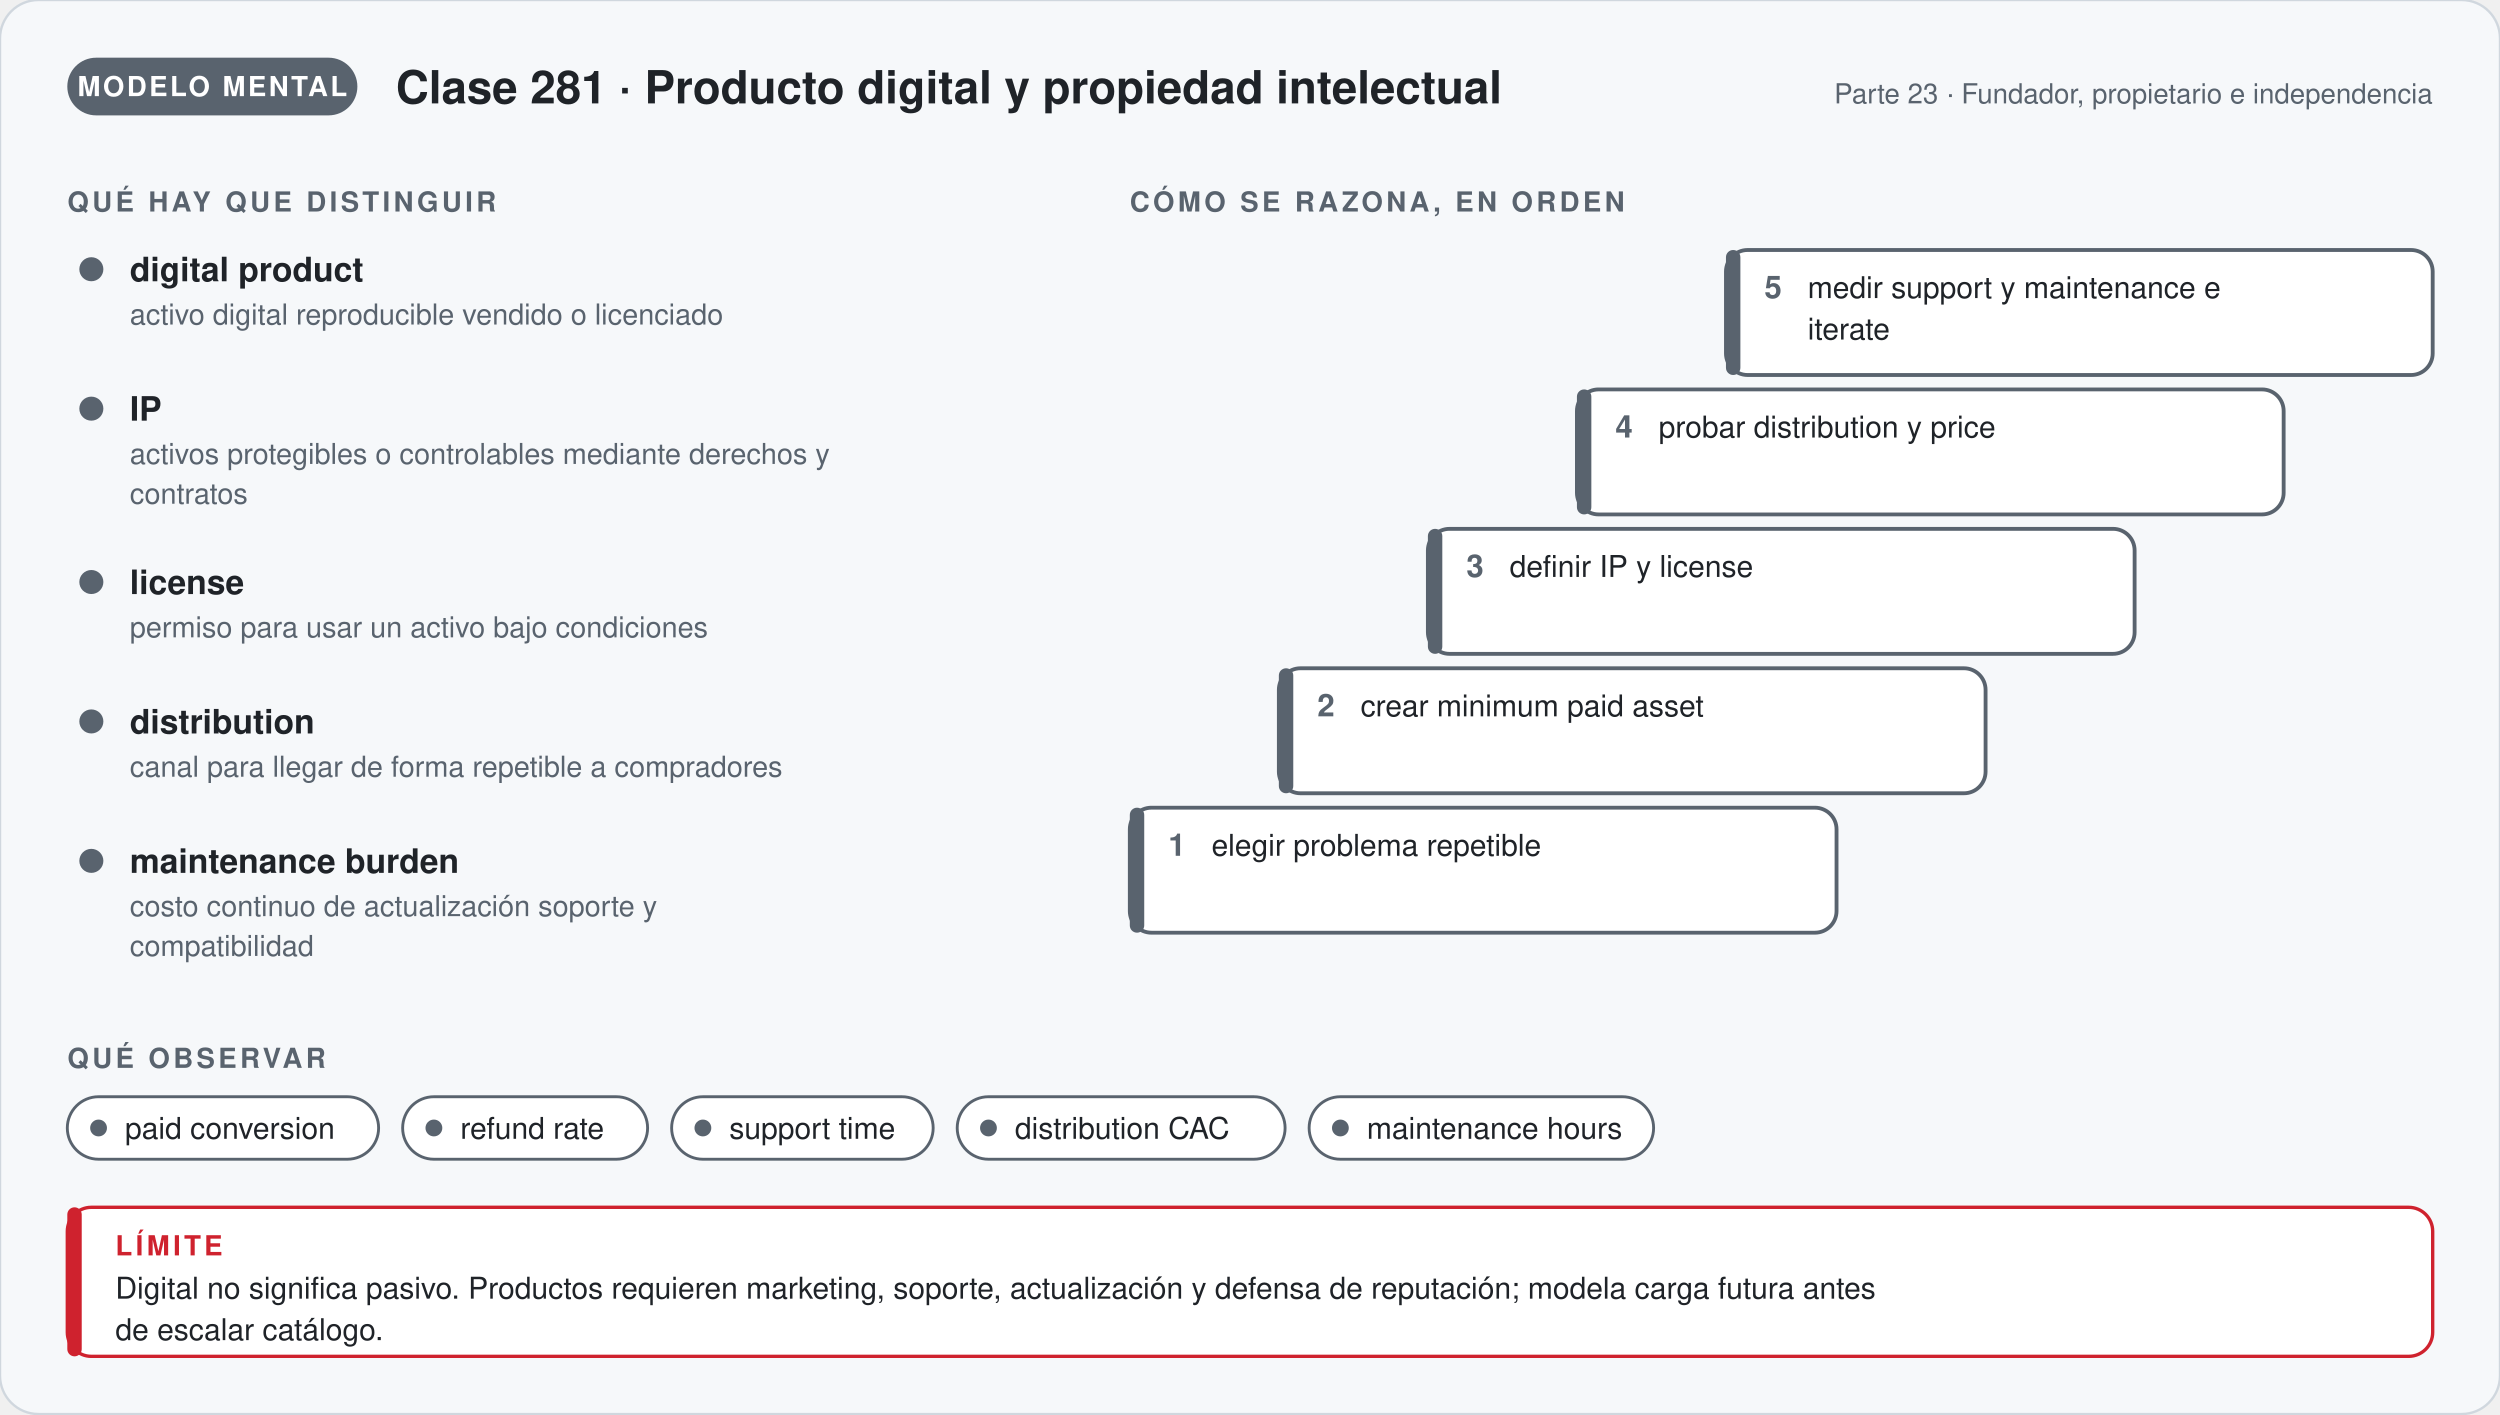
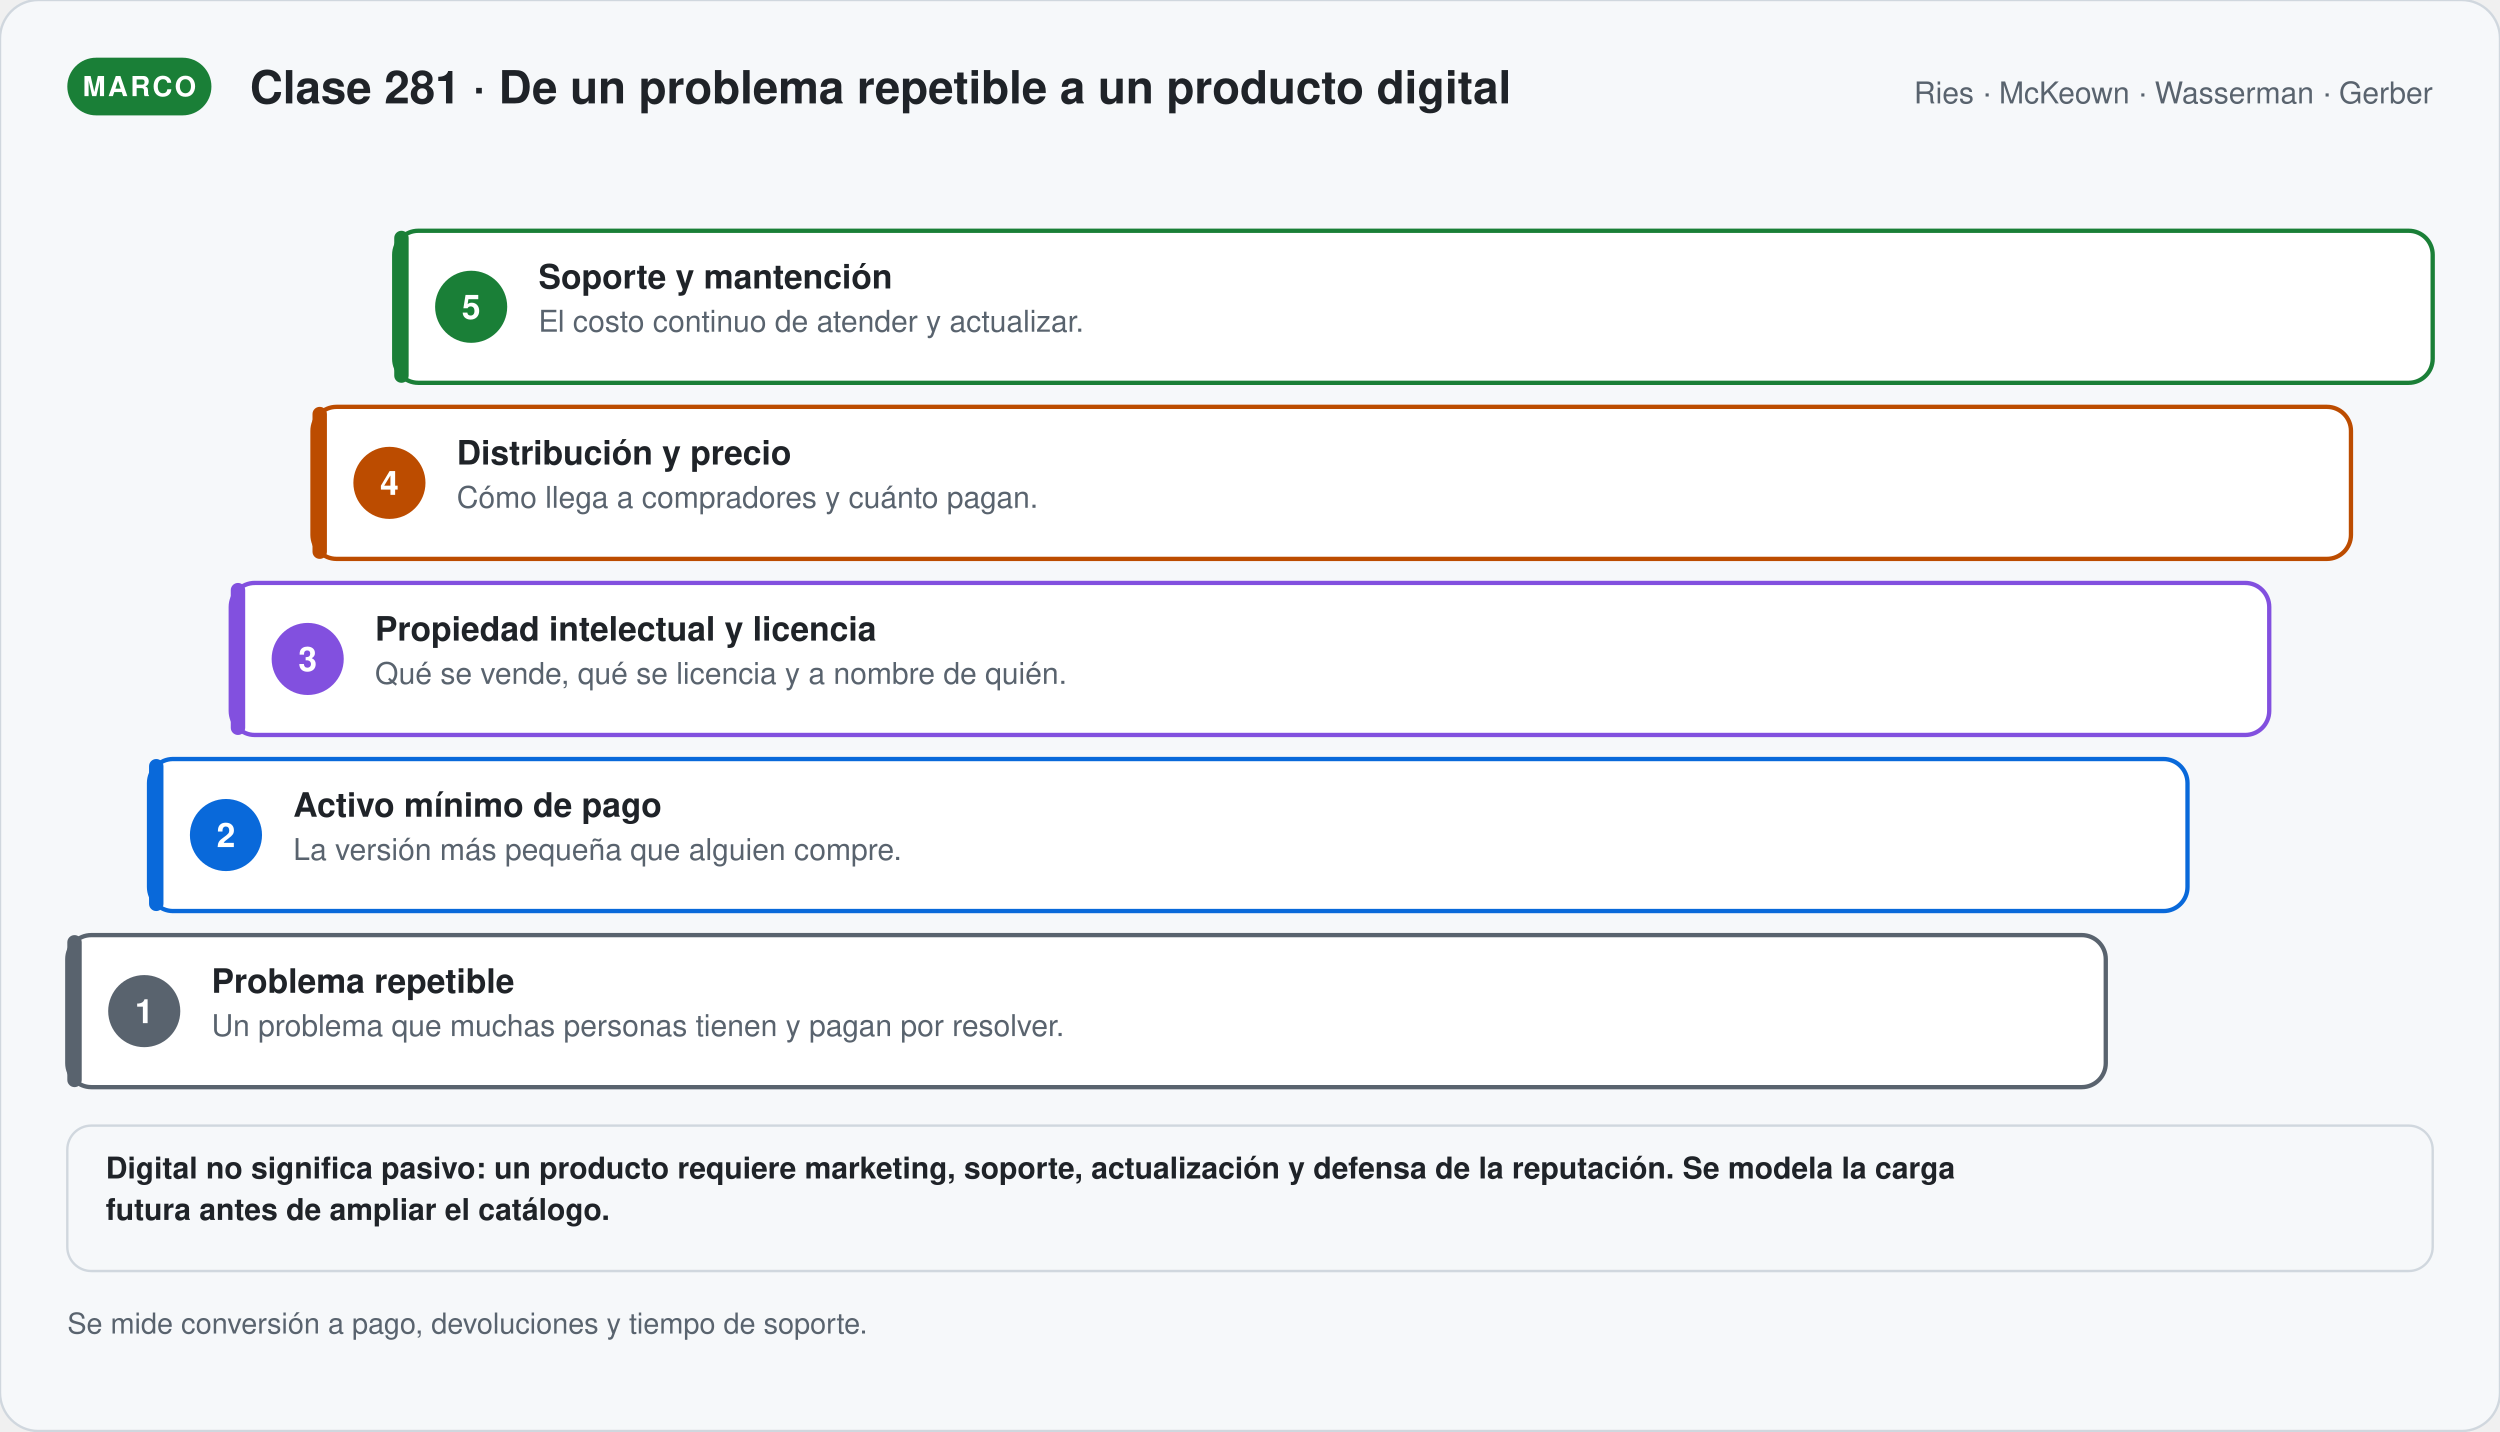
- <svg xmlns="http://www.w3.org/2000/svg" viewBox="0 0 1040 588.24" width="1040" role="img" aria-labelledby="t-g281 d-g281" font-family="'Segoe UI', 'Helvetica Neue', Helvetica, Arial, sans-serif">
+ <svg xmlns="http://www.w3.org/2000/svg" viewBox="0 0 1040 595.31" width="1040" role="img" aria-labelledby="t-s281 d-s281" font-family="'Segoe UI', 'Helvetica Neue', Helvetica, Arial, sans-serif">
  <defs>
-     <marker id="p-g281" viewBox="0 0 10 10" refX="8" refY="5" markerWidth="7" markerHeight="7" orient="auto">
+     <marker id="p-s281" viewBox="0 0 10 10" refX="8" refY="5" markerWidth="7" markerHeight="7" orient="auto">
      <path d="M1,1 L9,5 L1,9 Z" fill="#59636e" />
    </marker>
  </defs>
-   <rect width="1040" height="588.24" rx="16" fill="#f6f8fa" stroke="#d0d7de" />
-   <rect x="28" y="24" width="120.67" height="24" rx="12" fill="#59636e" />
-   <text x="88.335" y="40" font-size="11.5" font-weight="700" fill="#ffffff" text-anchor="middle" letter-spacing="1">MODELO MENTAL</text>
-   <text x="164.67" y="43" font-size="19" font-weight="700" fill="#1f2328" text-anchor="start">Clase 281 · Producto digital y propiedad intelectual</text>
-   <text x="1012" y="43" font-size="11.5" font-weight="400" fill="#59636e" text-anchor="end">Parte 23 · Fundador, propietario e independencia</text>
-   <text x="28" y="88" font-size="11.5" font-weight="700" fill="#59636e" text-anchor="start" letter-spacing="1.4">QUÉ HAY QUE DISTINGUIR</text>
-   <circle cx="38" cy="112" r="5" fill="#59636e" />
-   <text x="54" y="117" font-size="14" font-weight="700" fill="#1f2328" text-anchor="start">digital product</text>
-   <text x="54" y="135" font-size="12" font-weight="400" fill="#59636e" text-anchor="start">activo digital reproducible vendido o licenciado</text>
-   <circle cx="38" cy="170" r="5" fill="#59636e" />
-   <text x="54" y="175" font-size="14" font-weight="700" fill="#1f2328" text-anchor="start">IP</text>
-   <text x="54" y="193" font-size="12" font-weight="400" fill="#59636e" text-anchor="start">activos protegibles o controlables mediante derechos y</text>
-   <text x="54" y="209.56" font-size="12" font-weight="400" fill="#59636e" text-anchor="start">contratos</text>
-   <circle cx="38" cy="242.12" r="5" fill="#59636e" />
-   <text x="54" y="247.12" font-size="14" font-weight="700" fill="#1f2328" text-anchor="start">license</text>
-   <text x="54" y="265.12" font-size="12" font-weight="400" fill="#59636e" text-anchor="start">permiso para usar un activo bajo condiciones</text>
-   <circle cx="38" cy="300.12" r="5" fill="#59636e" />
-   <text x="54" y="305.12" font-size="14" font-weight="700" fill="#1f2328" text-anchor="start">distribution</text>
-   <text x="54" y="323.12" font-size="12" font-weight="400" fill="#59636e" text-anchor="start">canal para llegar de forma repetible a compradores</text>
-   <circle cx="38" cy="358.12" r="5" fill="#59636e" />
-   <text x="54" y="363.12" font-size="14" font-weight="700" fill="#1f2328" text-anchor="start">maintenance burden</text>
-   <text x="54" y="381.12" font-size="12" font-weight="400" fill="#59636e" text-anchor="start">costo continuo de actualización soporte y</text>
-   <text x="54" y="397.68" font-size="12" font-weight="400" fill="#59636e" text-anchor="start">compatibilidad</text>
-   <text x="470" y="88" font-size="11.5" font-weight="700" fill="#59636e" text-anchor="start" letter-spacing="1.4">CÓMO SE RAZONA, EN ORDEN</text>
-   <rect x="470" y="336" width="294" height="52" rx="9" fill="#ffffff" stroke="#59636e" stroke-width="1.6" />
-   <rect x="470" y="336" width="6" height="52" rx="3" fill="#59636e" />
-   <text x="486" y="356" font-size="13" font-weight="800" fill="#59636e" text-anchor="start">1</text>
-   <text x="504" y="356" font-size="12.5" font-weight="400" fill="#1f2328" text-anchor="start">elegir problema repetible</text>
-   <rect x="532" y="278" width="294" height="52" rx="9" fill="#ffffff" stroke="#59636e" stroke-width="1.6" />
-   <rect x="532" y="278" width="6" height="52" rx="3" fill="#59636e" />
-   <text x="548" y="298" font-size="13" font-weight="800" fill="#59636e" text-anchor="start">2</text>
-   <text x="566" y="298" font-size="12.5" font-weight="400" fill="#1f2328" text-anchor="start">crear minimum paid asset</text>
-   <rect x="594" y="220" width="294" height="52" rx="9" fill="#ffffff" stroke="#59636e" stroke-width="1.6" />
-   <rect x="594" y="220" width="6" height="52" rx="3" fill="#59636e" />
-   <text x="610" y="240" font-size="13" font-weight="800" fill="#59636e" text-anchor="start">3</text>
-   <text x="628" y="240" font-size="12.5" font-weight="400" fill="#1f2328" text-anchor="start">definir IP y license</text>
-   <rect x="656" y="162" width="294" height="52" rx="9" fill="#ffffff" stroke="#59636e" stroke-width="1.6" />
-   <rect x="656" y="162" width="6" height="52" rx="3" fill="#59636e" />
-   <text x="672" y="182" font-size="13" font-weight="800" fill="#59636e" text-anchor="start">4</text>
-   <text x="690" y="182" font-size="12.5" font-weight="400" fill="#1f2328" text-anchor="start">probar distribution y price</text>
-   <rect x="718" y="104" width="294" height="52" rx="9" fill="#ffffff" stroke="#59636e" stroke-width="1.6" />
-   <rect x="718" y="104" width="6" height="52" rx="3" fill="#59636e" />
-   <text x="734" y="124" font-size="13" font-weight="800" fill="#59636e" text-anchor="start">5</text>
-   <text x="752" y="124" font-size="12.5" font-weight="400" fill="#1f2328" text-anchor="start">medir support y maintenance e</text>
-   <text x="752" y="141.25" font-size="12.5" font-weight="400" fill="#1f2328" text-anchor="start">iterate</text>
-   <text x="28" y="444.24" font-size="11.5" font-weight="700" fill="#59636e" text-anchor="start" letter-spacing="1.4">QUÉ OBSERVAR</text>
-   <rect x="28" y="456.24" width="129.5" height="26" rx="13" fill="#ffffff" stroke="#59636e" stroke-width="1.2" />
-   <circle cx="41" cy="469.24" r="3.5" fill="#59636e" />
-   <text x="52" y="473.74" font-size="12.5" font-weight="400" fill="#1f2328" text-anchor="start">paid conversion</text>
-   <rect x="167.5" y="456.24" width="101.9" height="26" rx="13" fill="#ffffff" stroke="#59636e" stroke-width="1.2" />
-   <circle cx="180.5" cy="469.24" r="3.5" fill="#59636e" />
-   <text x="191.5" y="473.74" font-size="12.5" font-weight="400" fill="#1f2328" text-anchor="start">refund rate</text>
-   <rect x="279.4" y="456.24" width="108.8" height="26" rx="13" fill="#ffffff" stroke="#59636e" stroke-width="1.2" />
-   <circle cx="292.4" cy="469.24" r="3.5" fill="#59636e" />
-   <text x="303.4" y="473.74" font-size="12.5" font-weight="400" fill="#1f2328" text-anchor="start">support time</text>
-   <rect x="398.2" y="456.24" width="136.4" height="26" rx="13" fill="#ffffff" stroke="#59636e" stroke-width="1.2" />
-   <circle cx="411.2" cy="469.24" r="3.5" fill="#59636e" />
-   <text x="422.2" y="473.74" font-size="12.5" font-weight="400" fill="#1f2328" text-anchor="start">distribution CAC</text>
-   <rect x="544.6" y="456.24" width="143.3" height="26" rx="13" fill="#ffffff" stroke="#59636e" stroke-width="1.2" />
-   <circle cx="557.6" cy="469.24" r="3.5" fill="#59636e" />
-   <text x="568.6" y="473.74" font-size="12.5" font-weight="400" fill="#1f2328" text-anchor="start">maintenance hours</text>
-   <rect x="28" y="502.24" width="984" height="62" rx="10" fill="#ffffff" stroke="#cf222e" stroke-width="1.4" />
-   <rect x="28" y="502.24" width="6" height="62" rx="3" fill="#cf222e" />
-   <text x="48" y="522.24" font-size="11.5" font-weight="700" fill="#cf222e" text-anchor="start" letter-spacing="1.4">LÍMITE</text>
-   <text x="48" y="540.24" font-size="12.5" font-weight="400" fill="#1f2328" text-anchor="start">Digital no significa pasivo. Productos requieren marketing, soporte, actualización y defensa de reputación; modela carga futura antes</text>
-   <text x="48" y="557.49" font-size="12.5" font-weight="400" fill="#1f2328" text-anchor="start">de escalar catálogo.</text>
+   <rect width="1040" height="595.31" rx="16" fill="#f6f8fa" stroke="#d0d7de" />
+   <rect x="28" y="24" width="59.95" height="24" rx="12" fill="#1a7f37" />
+   <text x="57.975" y="40" font-size="11.5" font-weight="700" fill="#ffffff" text-anchor="middle" letter-spacing="1">MARCO</text>
+   <text x="103.95" y="43" font-size="19" font-weight="700" fill="#1f2328" text-anchor="start">Clase 281 · De un problema repetible a un producto digital</text>
+   <text x="1012" y="43" font-size="12.5" font-weight="400" fill="#59636e" text-anchor="end">Ries · McKeown · Wasserman · Gerber</text>
+   <rect x="164" y="96" width="848" height="63.25" rx="10" fill="#ffffff" stroke="#1a7f37" stroke-width="1.8" />
+   <rect x="164" y="96" width="6" height="63.25" rx="3" fill="#1a7f37" />
+   <circle cx="196" cy="127.625" r="15" fill="#1a7f37" />
+   <text x="196" y="132.625" font-size="14" font-weight="700" fill="#ffffff" text-anchor="middle">5</text>
+   <text x="224" y="120" font-size="14" font-weight="700" fill="#1f2328" text-anchor="start">Soporte y mantención</text>
+   <text x="224" y="138" font-size="12.5" font-weight="400" fill="#59636e" text-anchor="start">El costo continuo de atender y actualizar.</text>
+   <rect x="130" y="169.25" width="848" height="63.25" rx="10" fill="#ffffff" stroke="#bc4c00" stroke-width="1.8" />
+   <rect x="130" y="169.25" width="6" height="63.25" rx="3" fill="#bc4c00" />
+   <circle cx="162" cy="200.875" r="15" fill="#bc4c00" />
+   <text x="162" y="205.875" font-size="14" font-weight="700" fill="#ffffff" text-anchor="middle">4</text>
+   <text x="190" y="193.25" font-size="14" font-weight="700" fill="#1f2328" text-anchor="start">Distribución y precio</text>
+   <text x="190" y="211.25" font-size="12.5" font-weight="400" fill="#59636e" text-anchor="start">Cómo llega a compradores y cuánto pagan.</text>
+   <rect x="96" y="242.5" width="848" height="63.25" rx="10" fill="#ffffff" stroke="#8250df" stroke-width="1.8" />
+   <rect x="96" y="242.5" width="6" height="63.25" rx="3" fill="#8250df" />
+   <circle cx="128" cy="274.125" r="15" fill="#8250df" />
+   <text x="128" y="279.125" font-size="14" font-weight="700" fill="#ffffff" text-anchor="middle">3</text>
+   <text x="156" y="266.5" font-size="14" font-weight="700" fill="#1f2328" text-anchor="start">Propiedad intelectual y licencia</text>
+   <text x="156" y="284.5" font-size="12.5" font-weight="400" fill="#59636e" text-anchor="start">Qué se vende, qué se licencia y a nombre de quién.</text>
+   <rect x="62" y="315.75" width="848" height="63.25" rx="10" fill="#ffffff" stroke="#0969da" stroke-width="1.8" />
+   <rect x="62" y="315.75" width="6" height="63.25" rx="3" fill="#0969da" />
+   <circle cx="94" cy="347.375" r="15" fill="#0969da" />
+   <text x="94" y="352.375" font-size="14" font-weight="700" fill="#ffffff" text-anchor="middle">2</text>
+   <text x="122" y="339.75" font-size="14" font-weight="700" fill="#1f2328" text-anchor="start">Activo mínimo de pago</text>
+   <text x="122" y="357.75" font-size="12.5" font-weight="400" fill="#59636e" text-anchor="start">La versión más pequeña que alguien compre.</text>
+   <rect x="28" y="389" width="848" height="63.25" rx="10" fill="#ffffff" stroke="#59636e" stroke-width="1.8" />
+   <rect x="28" y="389.0" width="6" height="63.25" rx="3" fill="#59636e" />
+   <circle cx="60" cy="420.625" r="15" fill="#59636e" />
+   <text x="60" y="425.625" font-size="14" font-weight="700" fill="#ffffff" text-anchor="middle">1</text>
+   <text x="88" y="413" font-size="14" font-weight="700" fill="#1f2328" text-anchor="start">Problema repetible</text>
+   <text x="88" y="431" font-size="12.5" font-weight="400" fill="#59636e" text-anchor="start">Un problema que muchas personas tienen y pagan por resolver.</text>
+   <rect x="28" y="468.25" width="984" height="60.5" rx="10" fill="#f6f8fa" stroke="#d0d7de" stroke-width="1" />
+   <text x="44" y="490.25" font-size="12.5" font-weight="600" fill="#1f2328" text-anchor="start">Digital no significa pasivo: un producto requiere marketing, soporte, actualización y defensa de la reputación. Se modela la carga</text>
+   <text x="44" y="507.5" font-size="12.5" font-weight="600" fill="#1f2328" text-anchor="start">futura antes de ampliar el catálogo.</text>
+   <text x="28" y="554.75" font-size="12" font-weight="400" fill="#59636e" text-anchor="start">Se mide conversión a pago, devoluciones y tiempo de soporte.</text>
</svg>
